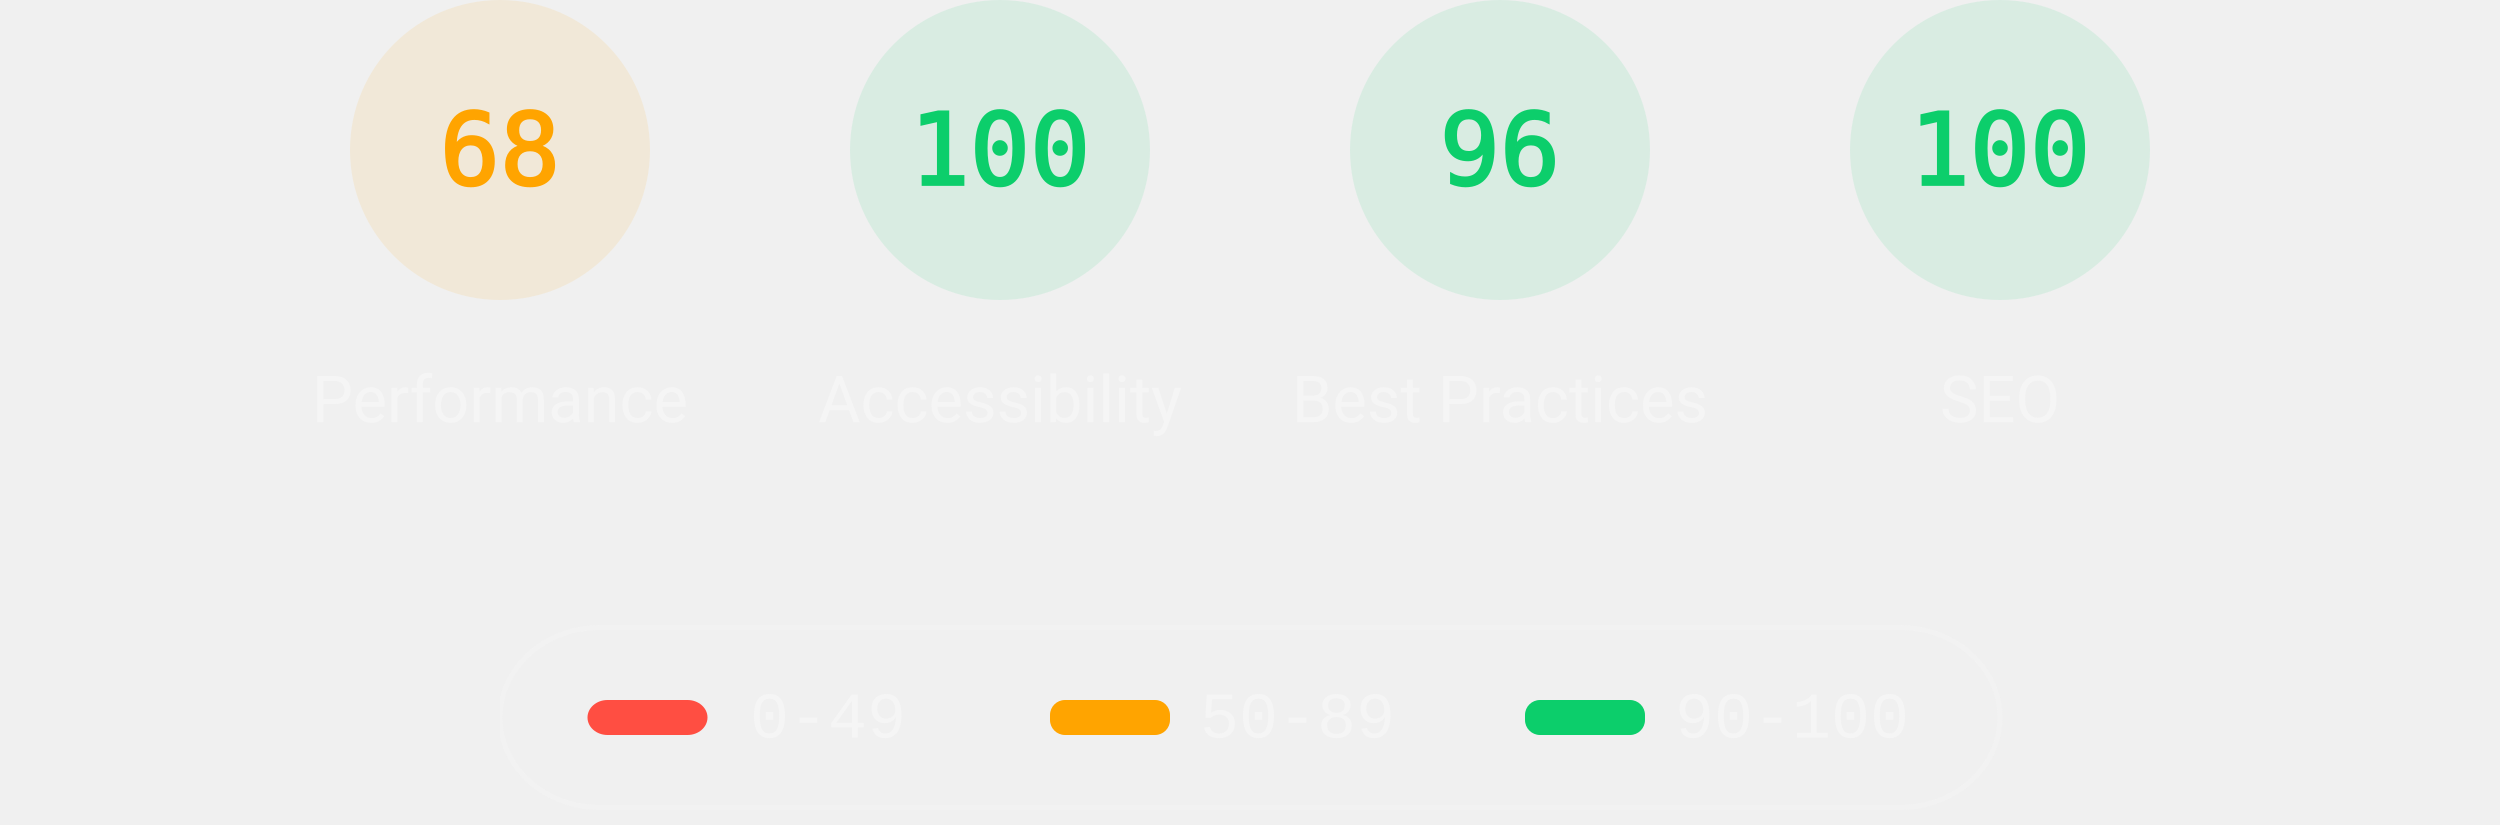
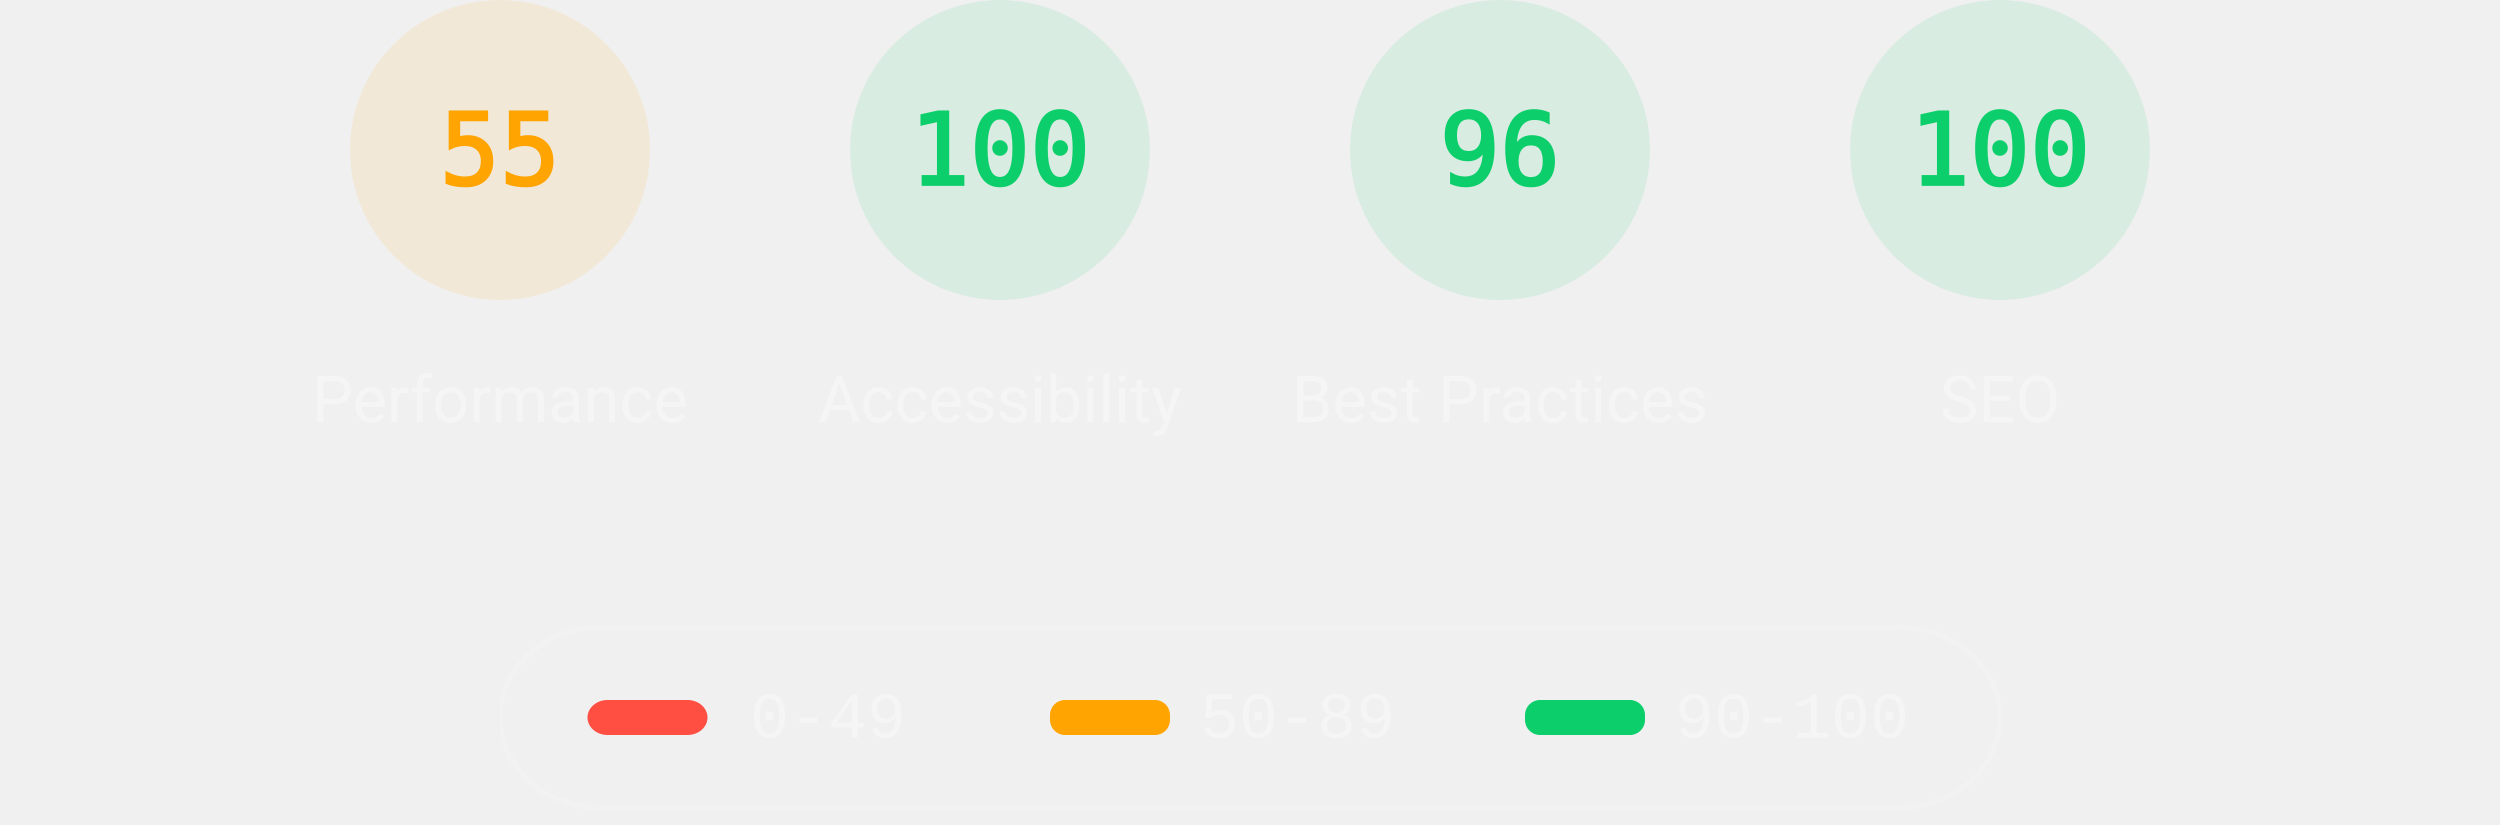
<svg xmlns="http://www.w3.org/2000/svg" class="theme--dark" fill="none" width="1000" height="330">
  <style>
			.gauge-base {
				opacity: 0.1
			}

			.gauge-arc {
				fill: none;
				animation-delay: 250ms;
				stroke-linecap: round;
				transform: rotate(-90deg);
				transform-origin: 100px 60px;
				animation: load-gauge 1s ease forwards
			}

			.guage-text {
				font-size: 40px;
				font-family: monospace;
				text-align: center
			}

			.guage-red {
				color: #ff4e42;
				fill: #ff4e42;
				stroke: #ff4e42
			}
			.guage-orange {
				color: #ffa400;
				fill: #ffa400;
				stroke: #ffa400
			}
			.guage-green {
				color: #0cce6b;
				fill: #0cce6b;
				stroke: #0cce6b
			}
			.theme--agnostic .guage-undefined {
				color: #5c5c5c;
				fill: #5c5c5c;
				stroke: #5c5c5c
			}
			.theme--light .guage-undefined {
				color: #1e1e1e;
				fill: #1e1e1e;
				stroke: #1e1e1e
			}
			.theme--dark .guage-undefined {
				color: #f5f5f5;
				fill: #f5f5f5;
				stroke: #f5f5f5
			}

			.guage-title {
				stroke: none;
				font-size: 26px;
				line-height: 26px;
				font-family: Roboto, Halvetica, Arial, sans-serif
			}
			.metric.guage-title {
				font-family: 'Courier New', Courier, monospace
			}
			.theme--agnostic .guage-title {
				color: #737373;
				fill: #737373
			}
			.theme--light .guage-title {
				color: #212121;
				fill: #212121
			}
			.theme--dark .guage-title {
				color: #f5f5f5;
				fill: #f5f5f5
			}

			@keyframes load-gauge {
				from {
					stroke-dasharray: 0 352.858
				}
			}
			.lh-gauge--pwa__disc {
				fill: #e0e0e0
			}
			.lh-gauge--pwa__logo {
				position: relative;
				fill: #b0b0b0
			}
			.lh-gauge--pwa__invisible {
				display: none
			}
			.lh-gauge--pwa__visible {
				display: inline
			}
			.guage-invisible {
				display: none
			}
			.lh-gauge--pwa__logo--primary-color {
				fill: #304ffe
			}
			.theme--agnostic .lh-gauge--pwa__logo--secondary-color {
				fill: #787878
			}
			.theme--light .lh-gauge--pwa__logo--secondary-color {
				fill: #3d3d3d
			}
			.theme--dark .lh-gauge--pwa__logo--secondary-color {
				fill: #d8b6b6
			}
			.theme--light #svg_2 {
				stroke: #00000022
			}
			.theme--agnostic #svg_2 {
				stroke: #616161
			}
			.theme--light #svg_2 {
				stroke: #00000022
			}
			.theme--dark #svg_2 {
				stroke: #f5f5f566
			}
		</style>
  <svg class="guage-div guage-perf guage-orange" viewBox="0 0 200 200" width="200" height="200" x="100" y="0">
    <circle class="gauge-base" r="56" cx="100" cy="60" stroke-width="8" />
-     <circle class="gauge-arc guage-arc-1" r="56" cx="100" cy="60" stroke-width="8" style="stroke-dasharray: 239.263, 351.858;" />
-     <text class="guage-text" x="100px" y="60px" alignment-baseline="central" dominant-baseline="central" text-anchor="middle">68</text>
+     <circle class="gauge-arc guage-arc-1" r="56" cx="100" cy="60" stroke-width="8" style="stroke-dasharray: 193.522, 351.858;" />
+     <text class="guage-text" x="100px" y="60px" alignment-baseline="central" dominant-baseline="central" text-anchor="middle">55</text>
    <text class="guage-title" x="100px" y="160px" alignment-baseline="central" dominant-baseline="central" text-anchor="middle">Performance</text>
  </svg>
  <svg class="guage-div guage-acc guage-green" viewBox="0 0 200 200" width="200" height="200" x="300" y="0">
    <circle class="gauge-base" r="56" cx="100" cy="60" stroke-width="8" />
    <circle class="gauge-arc guage-arc-2" r="56" cx="100" cy="60" stroke-width="8" style="stroke-dasharray: 351.858, 351.858;" />
    <text class="guage-text" x="100px" y="60px" alignment-baseline="central" dominant-baseline="central" text-anchor="middle">100</text>
    <text class="guage-title" x="100px" y="160px" alignment-baseline="central" dominant-baseline="central" text-anchor="middle">Accessibility</text>
  </svg>
  <svg class="guage-div guage-best guage-green" viewBox="0 0 200 200" width="200" height="200" x="500" y="0">
    <circle class="gauge-base" r="56" cx="100" cy="60" stroke-width="8" />
    <circle class="gauge-arc guage-arc-3" r="56" cx="100" cy="60" stroke-width="8" style="stroke-dasharray: 337.784, 351.858;" />
    <text class="guage-text" x="100px" y="60px" alignment-baseline="central" dominant-baseline="central" text-anchor="middle">96</text>
    <text class="guage-title" x="100px" y="160px" alignment-baseline="central" dominant-baseline="central" text-anchor="middle">Best Practices</text>
  </svg>
  <svg class="guage-div guage-seo guage-green" viewBox="0 0 200 200" width="200" height="200" x="700" y="0">
    <circle class="gauge-base" r="56" cx="100" cy="60" stroke-width="8" />
    <circle class="gauge-arc guage-arc-4" r="56" cx="100" cy="60" stroke-width="8" style="stroke-dasharray: 351.858, 351.858;" />
    <text class="guage-text" x="100px" y="60px" alignment-baseline="central" dominant-baseline="central" text-anchor="middle">100</text>
    <text class="guage-title" x="100px" y="160px" alignment-baseline="central" dominant-baseline="central" text-anchor="middle">SEO</text>
  </svg>
  <svg class="guage-div guage-pwa guage-invisible" viewBox="0 0 200 200" width="200" height="200" x="900" y="0">
    <svg viewBox="0 0 60 60" width="112" height="112" x="44" y="4">
      <defs>
        <linearGradient id="lh-gauge--pwa__check-circle__gradient-0" x1="50%" y1="0%" x2="50%" y2="100%">
          <stop stop-color="#00C852" offset="0%" />
          <stop stop-color="#009688" offset="100%" />
        </linearGradient>
        <linearGradient id="lh-gauge--pwa__installable__shadow-gradient-0" x1="76.056%" x2="24.111%" y1="82.995%" y2="24.735%">
          <stop stop-color="#A5D6A7" offset="0%" />
          <stop stop-color="#80CBC4" offset="100%" />
        </linearGradient>
        <linearGradient id="lh-gauge--pwa__fast-reliable__shadow-gradient-0" x1="76.056%" y1="82.995%" x2="25.678%" y2="26.493%">
          <stop stop-color="#64B5F6" offset="0%" />
          <stop stop-color="#2979FF" offset="100%" />
        </linearGradient>
        <g id="lh-gauge--pwa__fast-reliable-badge-0">
          <circle fill="#FFFFFF" cx="10" cy="10" r="10" />
          <path fill="#304FFE" d="M10 3.58l5.25 2.34v3.5c0 3.23-2.24 6.26-5.25 7-3.01-.74-5.25-3.77-5.25-7v-3.5L10 3.58zm-.47 10.74l2.76-4.83.03-.07c.04-.08 0-.24-.22-.24h-1.64l.47-3.26h-.47l-2.7 4.77c-.02.01.05-.1-.04.05-.09.16-.1.31.18.31h1.63l-.47 3.27h.47z" />
        </g>
        <g id="lh-gauge--pwa__installable-badge-0">
          <circle fill="#FFFFFF" cx="10" cy="10" r="10" />
          <path fill="#009688" d="M10 4.167A5.835 5.835 0 0 0 4.167 10 5.835 5.835 0 0 0 10 15.833 5.835 5.835 0 0 0 15.833 10 5.835 5.835 0 0 0 10 4.167zm2.917 6.416h-2.334v2.334H9.417v-2.334H7.083V9.417h2.334V7.083h1.166v2.334h2.334v1.166z" />
        </g>
      </defs>
      <g stroke="none" fill-rule="nonzero">
        <circle class="lh-gauge--pwa__disc" cx="30" cy="30" r="30" />
        <g class="lh-gauge--pwa__logo">
          <path d="M35.66 19.39l.7-1.75h2L37.4 15 38.6 12l3.4 9h-2.51l-.58-1.61z" />
          <path d="M33.52 21l3.65-9h-2.42l-2.5 5.82L30.5 12h-1.86l-1.9 5.82-1.35-2.65-1.21 3.72L25.4 21h2.38l1.72-5.2 1.64 5.2z" />
          <path fill-rule="nonzero" d="M20.3 17.91h1.48c.45 0 .85-.05 1.2-.15l.39-1.18 1.07-3.3a2.64 2.64 0 0 0-.28-.37c-.55-.6-1.36-.91-2.42-.91H18v9h2.3V17.9zm1.96-3.84c.22.22.33.5.33.87 0 .36-.1.65-.29.87-.2.23-.59.35-1.15.35h-.86v-2.41h.87c.52 0 .89.1 1.1.32z" />
        </g>
        <rect class="lh-gauge--pwa__component lh-gauge--pwa__na-line lh-gauge--pwa__invisible" fill="#FFFFFF" x="20" y="32" width="20" height="4" rx="2" />
        <g class="lh-gauge--pwa__component lh-gauge--pwa__fast-reliable-badge lh-gauge--pwa__invisible" transform="translate(20, 29)">
          <path fill="url(#lh-gauge--pwa__fast-reliable__shadow-gradient-0)" d="M33.63 19.49A30 30 0 0 1 16.2 30.36L3 17.14 17.14 3l16.49 16.49z" />
          <use href="#lh-gauge--pwa__fast-reliable-badge-0" />
        </g>
        <g class="lh-gauge--pwa__component lh-gauge--pwa__installable-badge lh-gauge--pwa__invisible" transform="translate(20, 29)">
          <path fill="url(#lh-gauge--pwa__installable__shadow-gradient-0)" d="M33.629 19.487c-4.272 5.453-10.391 9.39-17.415 10.869L3 17.142 17.142 3 33.63 19.487z" />
          <use href="#lh-gauge--pwa__installable-badge-0" />
        </g>
        <g class="lh-gauge--pwa__component lh-gauge--pwa__fast-reliable-installable-badges lh-gauge--pwa__invisible">
          <g transform="translate(8, 29)">
            <path fill="url(#lh-gauge--pwa__fast-reliable__shadow-gradient-0)" d="M16.321 30.463L3 17.143 17.142 3l22.365 22.365A29.864 29.864 0 0 1 22 31c-1.942 0-3.84-.184-5.679-.537z" />
            <use href="#lh-gauge--pwa__fast-reliable-badge-0" />
          </g>
          <g transform="translate(32, 29)">
            <path fill="url(#lh-gauge--pwa__installable__shadow-gradient-0)" d="M25.982 11.84a30.107 30.107 0 0 1-13.08 15.203L3 17.143 17.142 3l8.84 8.84z" />
            <use href="#lh-gauge--pwa__installable-badge-0" />
          </g>
        </g>
        <g class="lh-gauge--pwa__component lh-gauge--pwa__check-circle lh-gauge--pwa__invisible" transform="translate(18, 28)">
          <circle fill="#FFFFFF" cx="12" cy="12" r="12" />
          <path fill="url(#lh-gauge--pwa__check-circle__gradient-0)" d="M12 2a10 10 0 1 0 0 20 10 10 0 0 0 0-20zm-2 15l-5-5 1.41-1.41L10 14.17l7.59-7.59L19 8l-9 9z" />
        </g>
      </g>
    </svg>
    <text class="guage-title" y="160px" alignment-baseline="central" dominant-baseline="central" text-anchor="middle">
      <tspan x="100px" dy="-6px">Progressive</tspan>
      <tspan x="100px" dy="30px">Web App</tspan>
    </text>
  </svg>
  <svg width="604" height="76" x="200" y="250">
    <g>
      <rect fill="none" id="canvas_background" height="80" width="604" y="-1" x="-1" />
      <g display="none" overflow="visible" y="0" x="0" height="100%" width="100%" id="canvasGrid">
        <rect fill="url(#gridpattern)" stroke-width="0" y="0" x="0" height="100%" width="100%" />
      </g>
    </g>
    <g>
      <rect fill-opacity="0" stroke-width="2" rx="40" id="svg_2" height="72" width="600" y="1" x="0" fill="#000000" />
      <rect stroke="#000" rx="8" id="svg_3" height="14" width="48" y="30" x="35" stroke-opacity="null" stroke-width="0" fill="#ff4e42" />
      <rect stroke="#000" rx="6" id="svg_4" height="14" width="48" y="30" x="220" stroke-opacity="null" stroke-width="0" fill="#ffa400" />
      <rect stroke="#000" rx="6" id="svg_5" height="14" width="48" y="30" x="410" stroke-opacity="null" stroke-width="0" fill="#0cce6b" />
      <text class="metric guage-title" xml:space="preserve" text-anchor="start" font-size="26" id="svg_6" y="45" x="100" stroke-opacity="null" stroke-width="0" stroke="#000">0-49</text>
      <text class="metric guage-title" xml:space="preserve" text-anchor="start" font-size="26" id="svg_7" y="45" x="280" stroke-opacity="null" stroke-width="0" stroke="#000">50-89</text>
      <text class="metric guage-title" xml:space="preserve" text-anchor="start" font-size="26" id="svg_8" y="45" x="470" stroke-opacity="null" stroke-width="0" stroke="#000">90-100</text>
    </g>
  </svg>
</svg>
